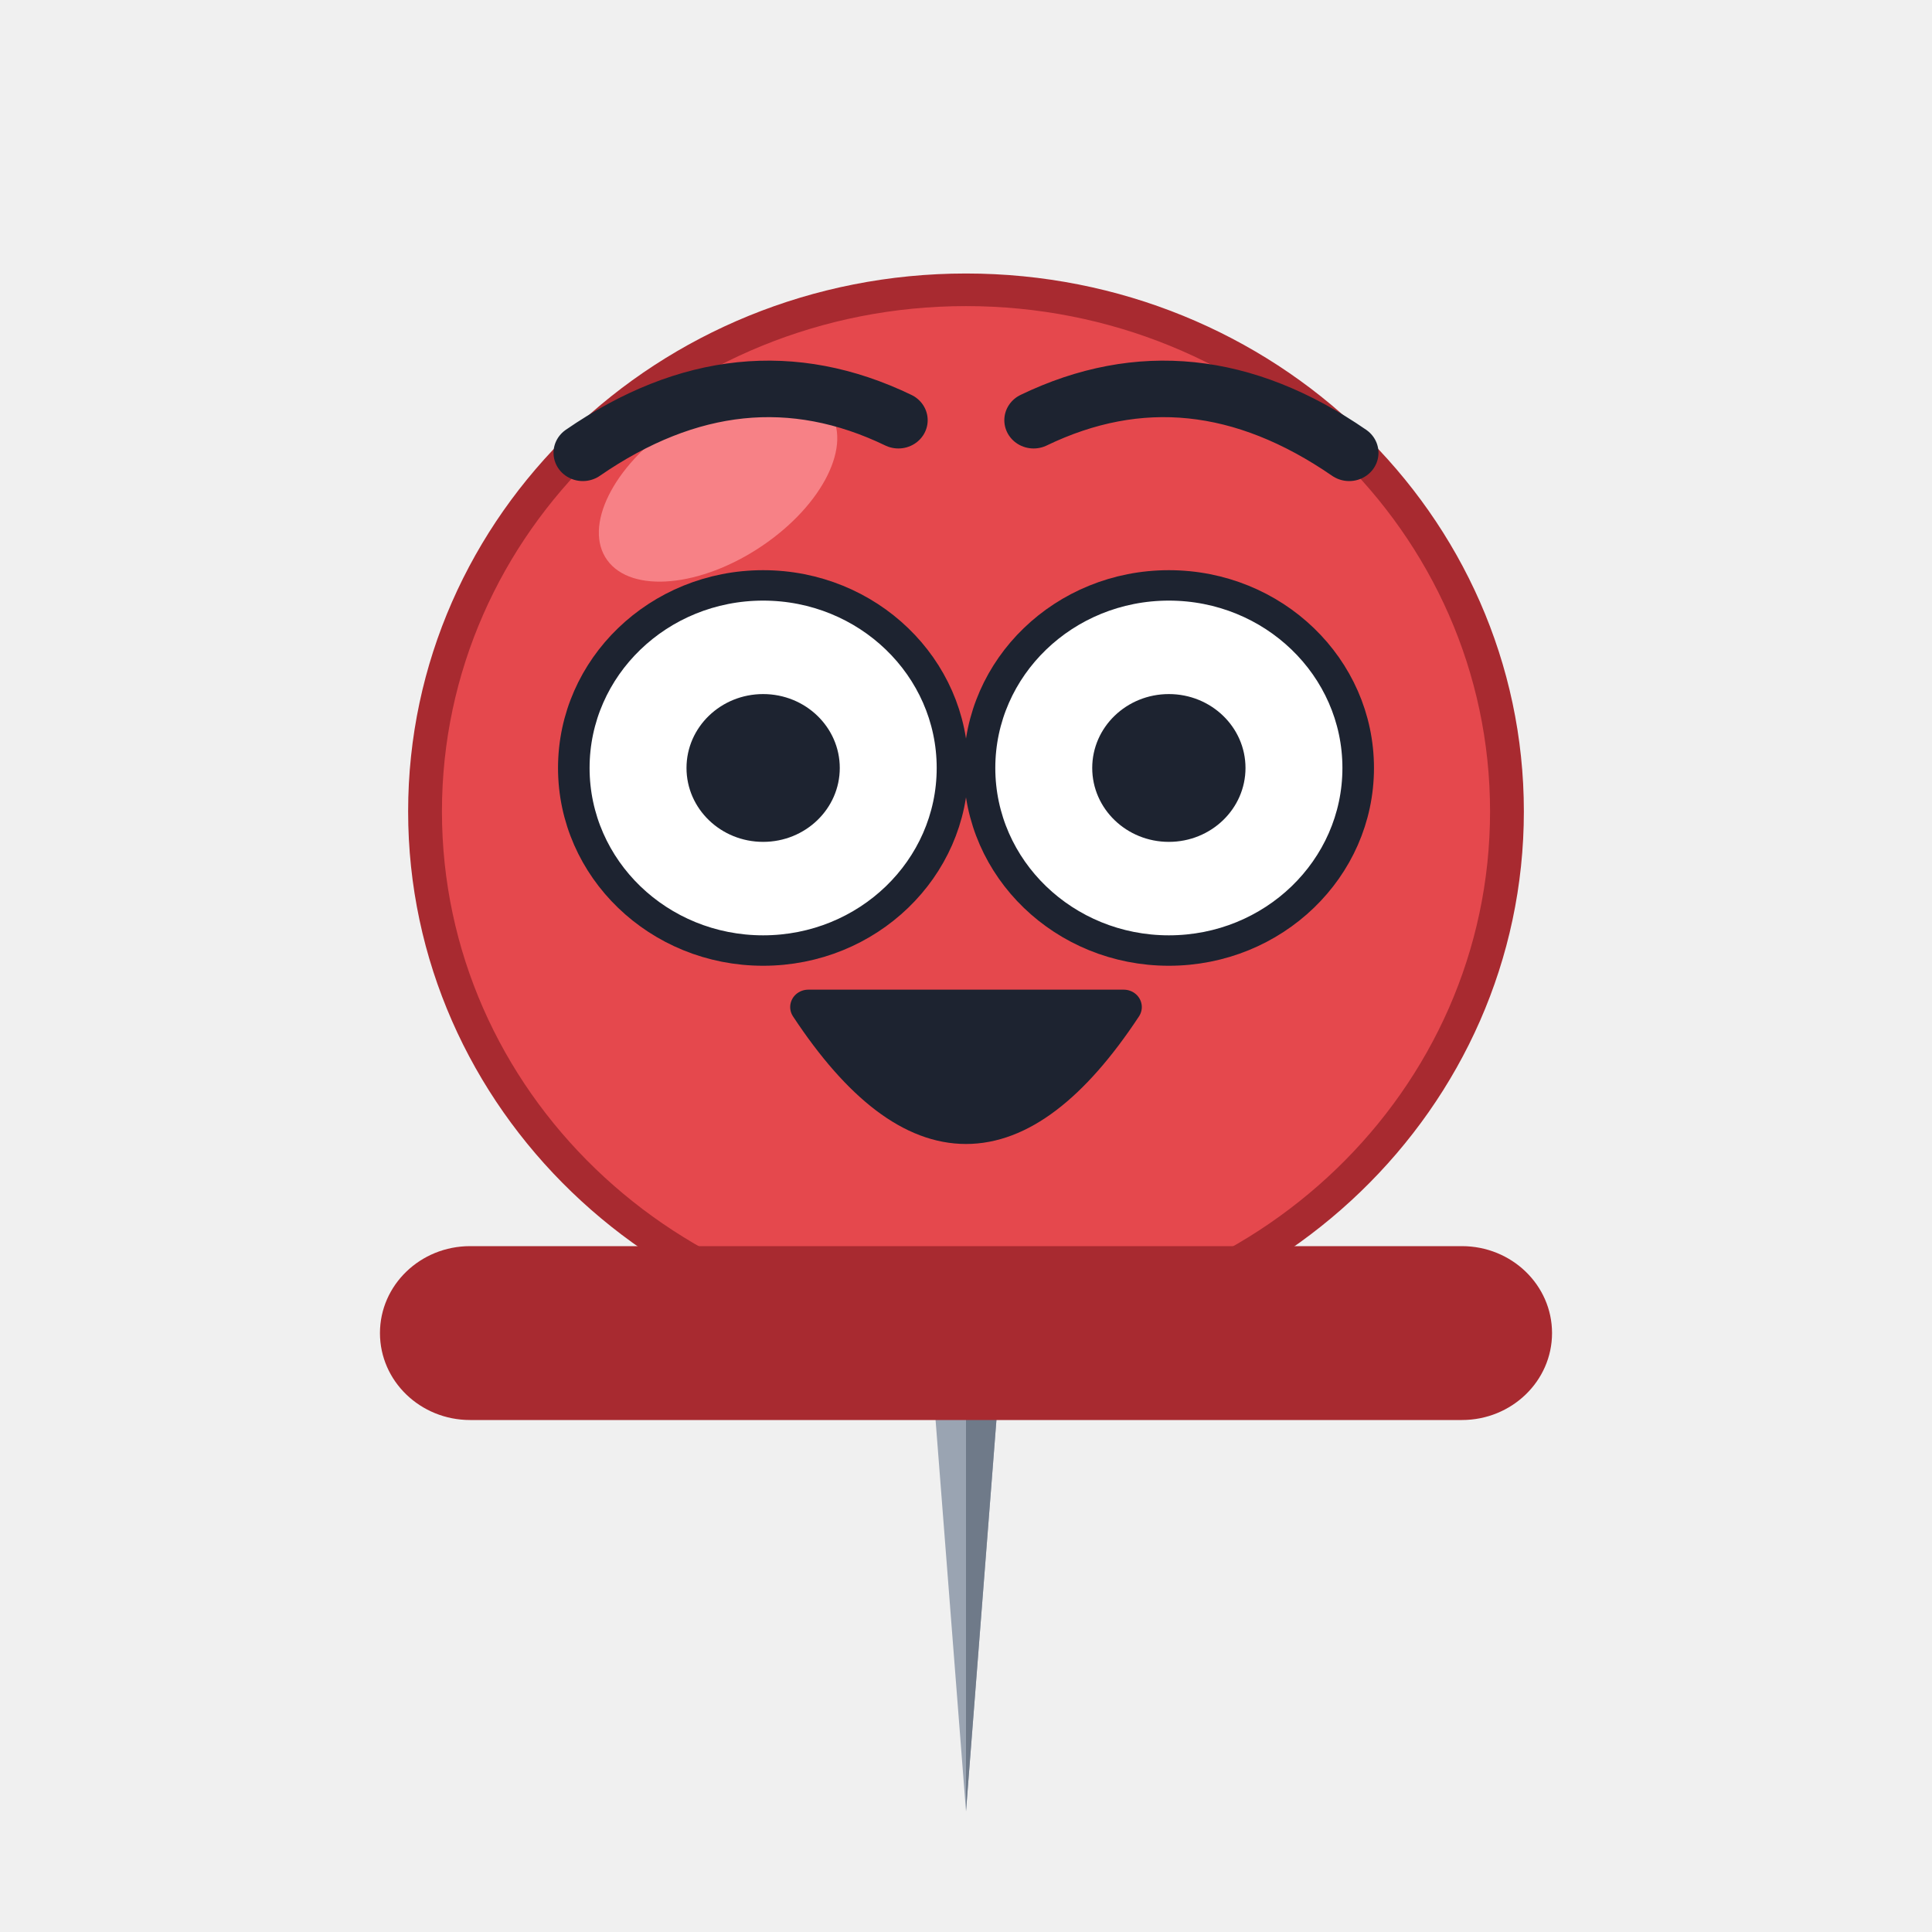
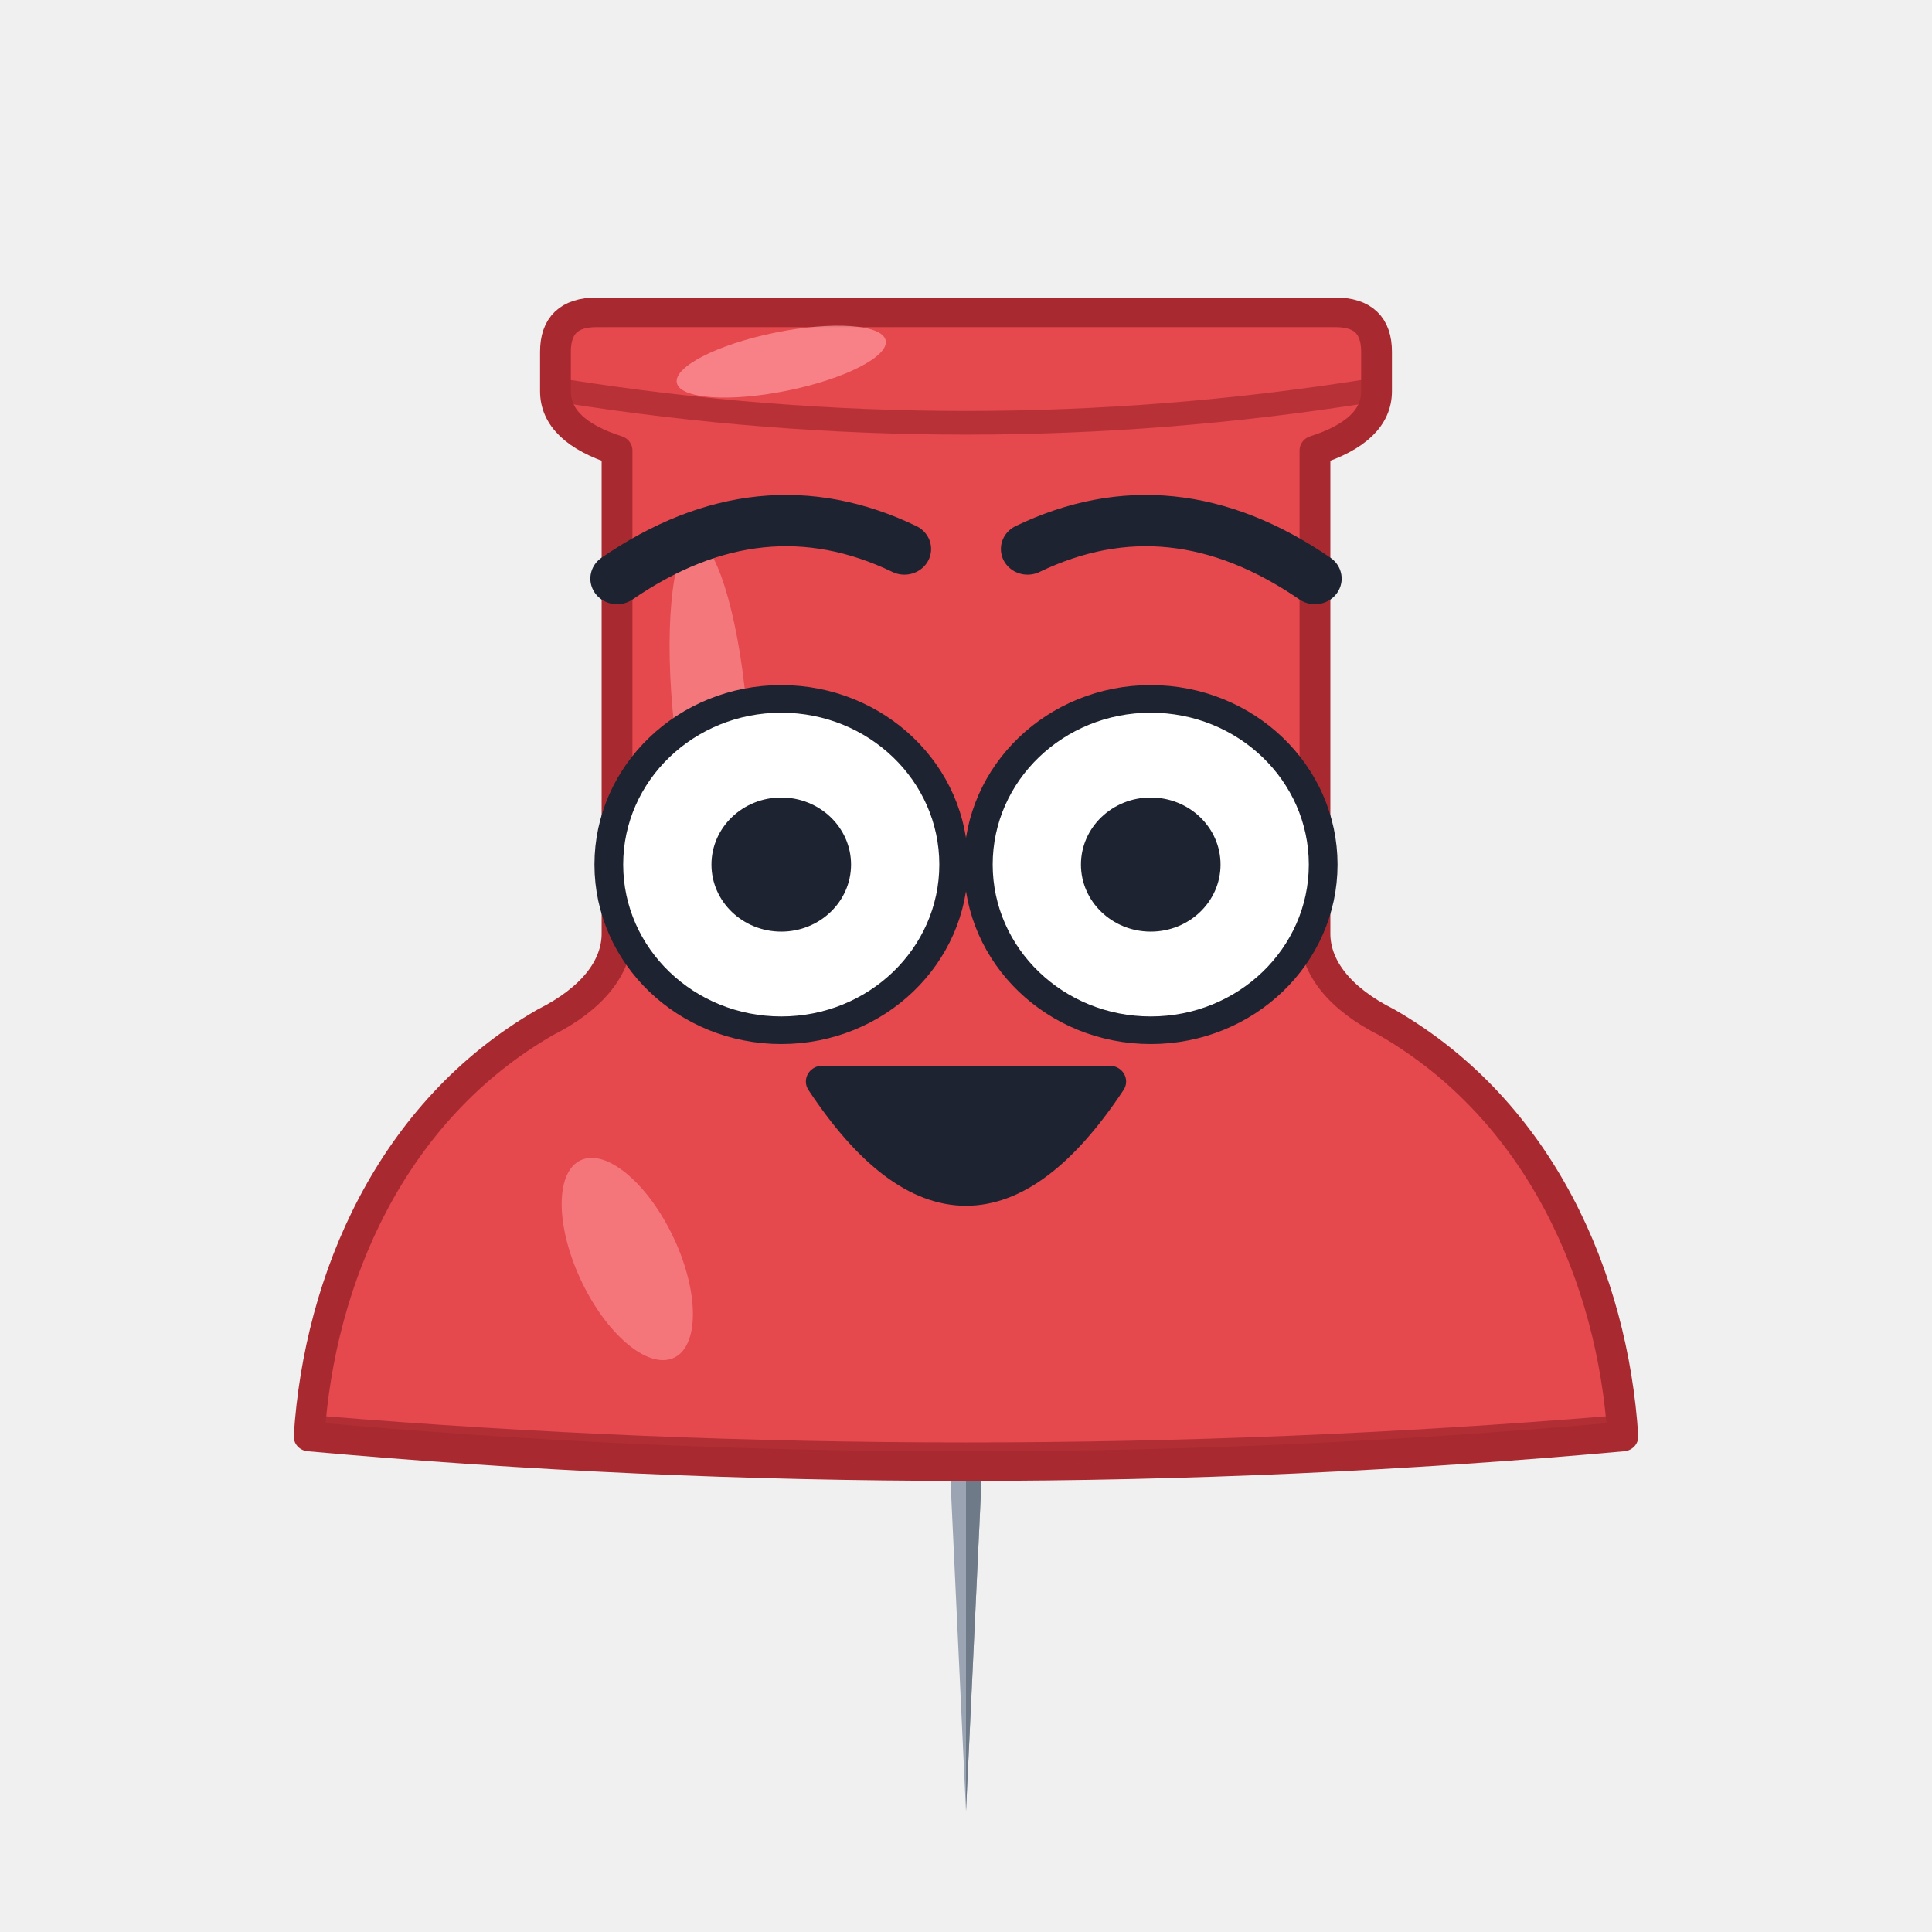
<svg xmlns="http://www.w3.org/2000/svg" width="96" height="96" viewBox="0 0 96 96">
-   <g transform="translate(0 0) rotate(0 48 90) translate(48 90) scale(1.12 1.08) translate(-48 -90)">
-     <polygon points="46.5,70 49.5,70 48,90" fill="#9aa4b2" />
-     <polygon points="48,70 49.5,70 48,90" fill="#6f7a89" />
-     <circle cx="48" cy="44" r="24" fill="#e5484d" stroke="#a82a30" stroke-width="1.5" />
-     <ellipse cx="37" cy="29" rx="6" ry="3.4" transform="rotate(-35 37 29)" fill="#ff9a9e" opacity="0.7" />
-     <rect x="22" y="64" width="52" height="8" rx="4" fill="#a82a30" />
+   <g transform="translate(0 0) rotate(0 48 90) translate(48 90) scale(1.02 0.98) translate(-48 -90)">
+     <polygon points="47.1,70 48.9,70 48,90" fill="#9aa4b2" />
+     <polygon points="48,70 48.9,70 48,90" fill="#6f7a89" />
+     <path d="M30 14 H66 Q68 14 68 16 V18 Q68 20 65 21 L65 21.5 V45.5 C65 47.2 66.2 48.8 68.5 50 C76 54.5 79.5 63 80 71 Q48 74 16 71 C16.5 63 20 54.5 27.5 50 C29.8 48.8 31 47.2 31 45.5 V21.5 L31 21 Q28 20 28 18 V16 Q28 14 30 14 Z" fill="#e5484d" stroke="#a82a30" stroke-width="1.5" stroke-linejoin="round" />
+     <path d="M28.5 18 Q48 21.2 67.5 18" fill="none" stroke="#a82a30" stroke-width="1.2" opacity="0.75" />
+     <path d="M16.5 70.5 Q48 73.2 79.5 70.5" fill="none" stroke="#a82a30" stroke-width="1.1" opacity="0.85" />
+     <ellipse cx="39" cy="16.5" rx="5.2" ry="1.5" transform="rotate(-12 39 16.5)" fill="#ff9a9e" opacity="0.7" />
+     <ellipse cx="35.5" cy="34" rx="1.8" ry="8.5" transform="rotate(-5 35.5 34)" fill="#ff9a9e" opacity="0.58" />
+     <ellipse cx="31.5" cy="62" rx="2.5" ry="5.5" transform="rotate(-24 31.5 62)" fill="#ff9a9e" opacity="0.56" />
    <clipPath id="eyeL">
      <ellipse cx="39" cy="42" rx="8.4" ry="8.4" />
    </clipPath>
    <ellipse cx="39" cy="42" rx="8.4" ry="8.4" fill="#ffffff" stroke="#1d2330" stroke-width="1.4" />
    <circle cx="39" cy="42" r="3.4" fill="#1d2330" clip-path="url(#eyeL)" />
    <clipPath id="eyeR">
      <ellipse cx="57" cy="42" rx="8.4" ry="8.4" />
    </clipPath>
    <ellipse cx="57" cy="42" rx="8.4" ry="8.4" fill="#ffffff" stroke="#1d2330" stroke-width="1.4" />
    <circle cx="57" cy="42" r="3.4" fill="#1d2330" clip-path="url(#eyeR)" />
    <path d="M31 27.5 Q38 22.5 45 26" fill="none" stroke="#1d2330" stroke-width="2.6" stroke-linecap="round" />
    <path d="M51 26 Q58 22.5 65 27.5" fill="none" stroke="#1d2330" stroke-width="2.6" stroke-linecap="round" />
    <path d="M41 53 Q48 64 55 53 Z" fill="#1d2330" stroke="#1d2330" stroke-width="1.6" stroke-linejoin="round" />
  </g>
</svg>
